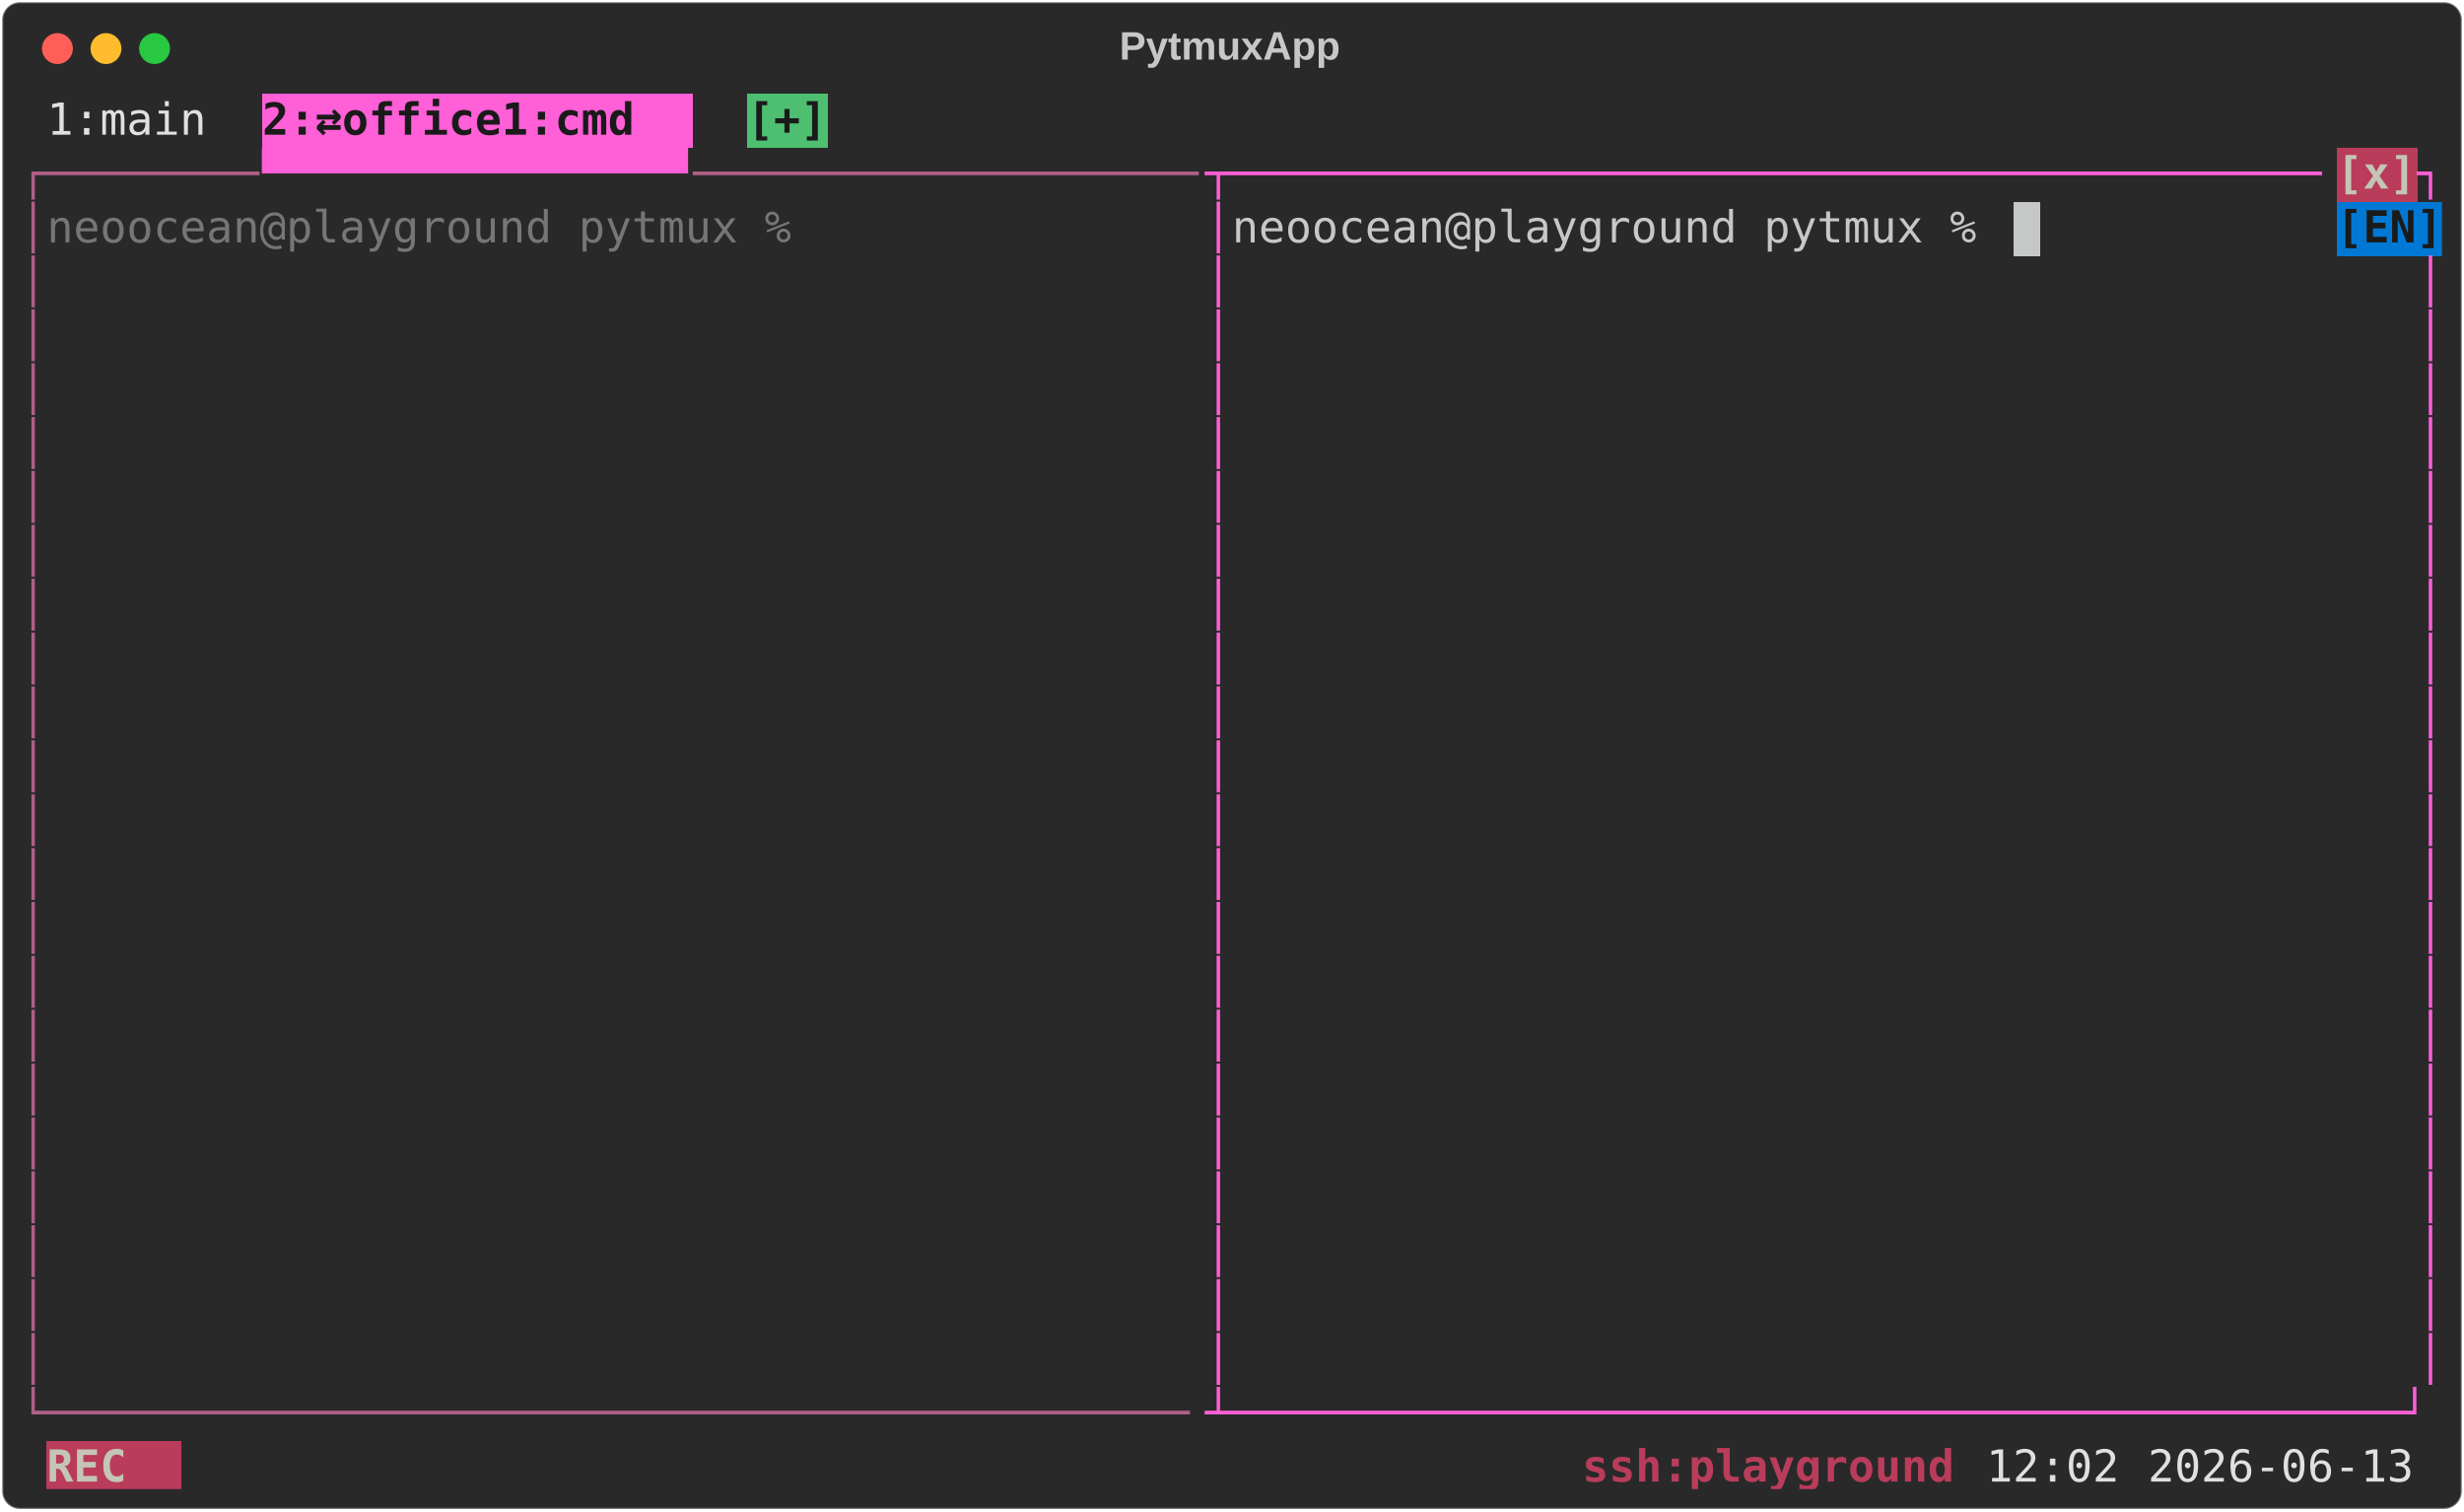
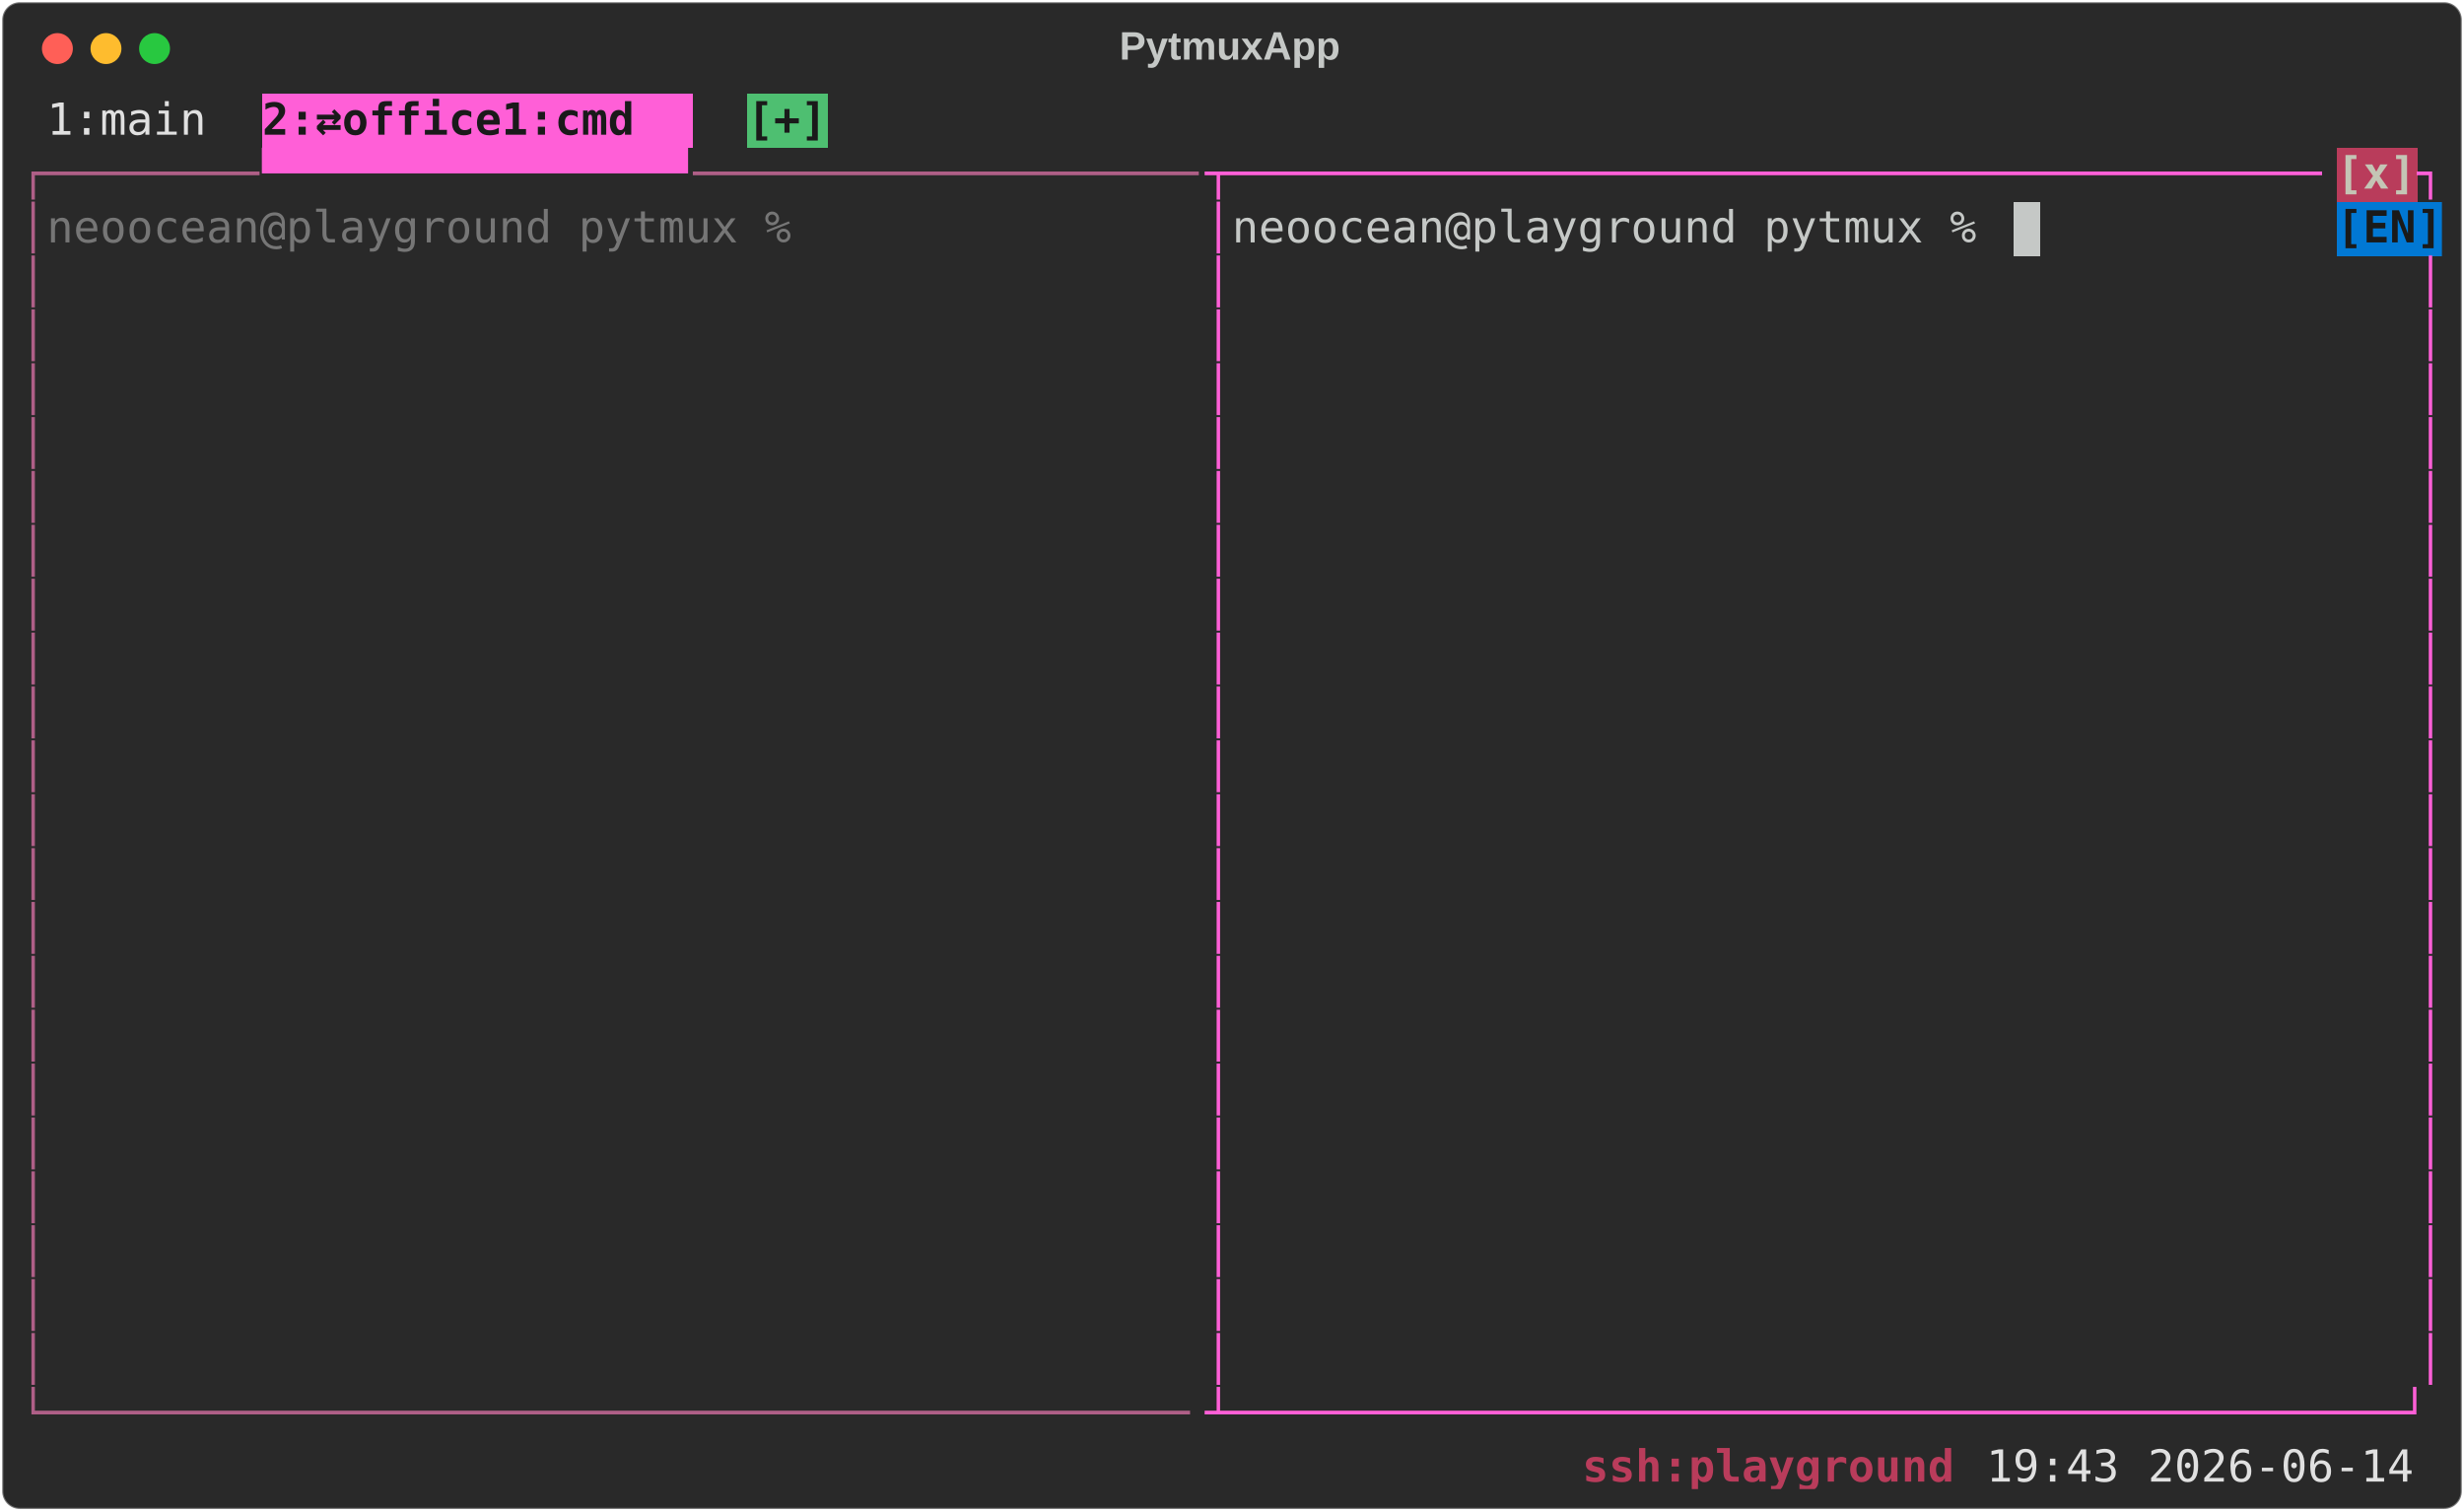
<svg xmlns="http://www.w3.org/2000/svg" class="rich-terminal" viewBox="0 0 1116 684.4">
  <style>

    @font-face {
        font-family: "Fira Code";
        src: local("FiraCode-Regular"),
                url("https://cdnjs.cloudflare.com/ajax/libs/firacode/6.2.0/woff2/FiraCode-Regular.woff2") format("woff2"),
                url("https://cdnjs.cloudflare.com/ajax/libs/firacode/6.2.0/woff/FiraCode-Regular.woff") format("woff");
        font-style: normal;
        font-weight: 400;
    }
    @font-face {
        font-family: "Fira Code";
        src: local("FiraCode-Bold"),
                url("https://cdnjs.cloudflare.com/ajax/libs/firacode/6.2.0/woff2/FiraCode-Bold.woff2") format("woff2"),
                url("https://cdnjs.cloudflare.com/ajax/libs/firacode/6.2.0/woff/FiraCode-Bold.woff") format("woff");
        font-style: bold;
        font-weight: 700;
    }

-     .terminal-3119474053-matrix {
+     .terminal-3470073164-matrix {
        font-family: Fira Code, monospace;
        font-size: 20px;
        line-height: 24.4px;
        font-variant-east-asian: full-width;
    }

-     .terminal-3119474053-title {
+     .terminal-3470073164-title {
        font-size: 18px;
        font-weight: bold;
        font-family: arial;
    }

-     .terminal-3119474053-r1 { fill: #e0e0e0 }
- .terminal-3119474053-r2 { fill: #1a1a1a;font-weight: bold }
- .terminal-3119474053-r3 { fill: #c5c8c6 }
- .terminal-3119474053-r4 { fill: #af5f87 }
- .terminal-3119474053-r5 { fill: #ff5fd7 }
- .terminal-3119474053-r6 { fill: #ff5fd7;font-weight: bold }
- .terminal-3119474053-r7 { fill: #c4c5b5;font-weight: bold }
- .terminal-3119474053-r8 { fill: #767676 }
- .terminal-3119474053-r9 { fill: #292929 }
- .terminal-3119474053-r10 { fill: #b93c5b;font-weight: bold }
+     .terminal-3470073164-r1 { fill: #e0e0e0 }
+ .terminal-3470073164-r2 { fill: #1a1a1a;font-weight: bold }
+ .terminal-3470073164-r3 { fill: #c5c8c6 }
+ .terminal-3470073164-r4 { fill: #af5f87 }
+ .terminal-3470073164-r5 { fill: #ff5fd7 }
+ .terminal-3470073164-r6 { fill: #ff5fd7;font-weight: bold }
+ .terminal-3470073164-r7 { fill: #c4c5b5;font-weight: bold }
+ .terminal-3470073164-r8 { fill: #767676 }
+ .terminal-3470073164-r9 { fill: #292929 }
+ .terminal-3470073164-r10 { fill: #b93c5b;font-weight: bold }
    </style>
  <defs>
-     <clipPath id="terminal-3119474053-clip-terminal">
+     <clipPath id="terminal-3470073164-clip-terminal">
      <rect x="0" y="0" width="1097.0" height="633.4" />
    </clipPath>
-     <clipPath id="terminal-3119474053-line-0">
+     <clipPath id="terminal-3470073164-line-0">
      <rect x="0" y="1.5" width="1098" height="24.65" />
    </clipPath>
-     <clipPath id="terminal-3119474053-line-1">
+     <clipPath id="terminal-3470073164-line-1">
      <rect x="0" y="25.9" width="1098" height="24.65" />
    </clipPath>
-     <clipPath id="terminal-3119474053-line-2">
+     <clipPath id="terminal-3470073164-line-2">
      <rect x="0" y="50.3" width="1098" height="24.65" />
    </clipPath>
-     <clipPath id="terminal-3119474053-line-3">
+     <clipPath id="terminal-3470073164-line-3">
      <rect x="0" y="74.7" width="1098" height="24.65" />
    </clipPath>
-     <clipPath id="terminal-3119474053-line-4">
+     <clipPath id="terminal-3470073164-line-4">
      <rect x="0" y="99.1" width="1098" height="24.65" />
    </clipPath>
-     <clipPath id="terminal-3119474053-line-5">
+     <clipPath id="terminal-3470073164-line-5">
      <rect x="0" y="123.5" width="1098" height="24.65" />
    </clipPath>
-     <clipPath id="terminal-3119474053-line-6">
+     <clipPath id="terminal-3470073164-line-6">
      <rect x="0" y="147.9" width="1098" height="24.65" />
    </clipPath>
-     <clipPath id="terminal-3119474053-line-7">
+     <clipPath id="terminal-3470073164-line-7">
      <rect x="0" y="172.3" width="1098" height="24.65" />
    </clipPath>
-     <clipPath id="terminal-3119474053-line-8">
+     <clipPath id="terminal-3470073164-line-8">
      <rect x="0" y="196.7" width="1098" height="24.65" />
    </clipPath>
-     <clipPath id="terminal-3119474053-line-9">
+     <clipPath id="terminal-3470073164-line-9">
      <rect x="0" y="221.1" width="1098" height="24.65" />
    </clipPath>
-     <clipPath id="terminal-3119474053-line-10">
+     <clipPath id="terminal-3470073164-line-10">
      <rect x="0" y="245.5" width="1098" height="24.65" />
    </clipPath>
-     <clipPath id="terminal-3119474053-line-11">
+     <clipPath id="terminal-3470073164-line-11">
      <rect x="0" y="269.9" width="1098" height="24.65" />
    </clipPath>
-     <clipPath id="terminal-3119474053-line-12">
+     <clipPath id="terminal-3470073164-line-12">
      <rect x="0" y="294.3" width="1098" height="24.65" />
    </clipPath>
-     <clipPath id="terminal-3119474053-line-13">
+     <clipPath id="terminal-3470073164-line-13">
      <rect x="0" y="318.7" width="1098" height="24.65" />
    </clipPath>
-     <clipPath id="terminal-3119474053-line-14">
+     <clipPath id="terminal-3470073164-line-14">
      <rect x="0" y="343.1" width="1098" height="24.65" />
    </clipPath>
-     <clipPath id="terminal-3119474053-line-15">
+     <clipPath id="terminal-3470073164-line-15">
      <rect x="0" y="367.5" width="1098" height="24.65" />
    </clipPath>
-     <clipPath id="terminal-3119474053-line-16">
+     <clipPath id="terminal-3470073164-line-16">
      <rect x="0" y="391.9" width="1098" height="24.65" />
    </clipPath>
-     <clipPath id="terminal-3119474053-line-17">
+     <clipPath id="terminal-3470073164-line-17">
      <rect x="0" y="416.3" width="1098" height="24.65" />
    </clipPath>
-     <clipPath id="terminal-3119474053-line-18">
+     <clipPath id="terminal-3470073164-line-18">
      <rect x="0" y="440.7" width="1098" height="24.65" />
    </clipPath>
-     <clipPath id="terminal-3119474053-line-19">
+     <clipPath id="terminal-3470073164-line-19">
      <rect x="0" y="465.1" width="1098" height="24.65" />
    </clipPath>
-     <clipPath id="terminal-3119474053-line-20">
+     <clipPath id="terminal-3470073164-line-20">
      <rect x="0" y="489.5" width="1098" height="24.65" />
    </clipPath>
-     <clipPath id="terminal-3119474053-line-21">
+     <clipPath id="terminal-3470073164-line-21">
      <rect x="0" y="513.9" width="1098" height="24.65" />
    </clipPath>
-     <clipPath id="terminal-3119474053-line-22">
+     <clipPath id="terminal-3470073164-line-22">
      <rect x="0" y="538.3" width="1098" height="24.65" />
    </clipPath>
-     <clipPath id="terminal-3119474053-line-23">
+     <clipPath id="terminal-3470073164-line-23">
      <rect x="0" y="562.7" width="1098" height="24.65" />
    </clipPath>
-     <clipPath id="terminal-3119474053-line-24">
+     <clipPath id="terminal-3470073164-line-24">
      <rect x="0" y="587.1" width="1098" height="24.65" />
    </clipPath>
  </defs>
  <rect fill="#292929" stroke="rgba(255,255,255,0.35)" stroke-width="1" x="1" y="1" width="1114" height="682.4" rx="8" />
-   <text class="terminal-3119474053-title" fill="#c5c8c6" text-anchor="middle" x="557" y="27">PytmuxApp</text>
+   <text class="terminal-3470073164-title" fill="#c5c8c6" text-anchor="middle" x="557" y="27">PytmuxApp</text>
  <g transform="translate(26,22)">
    <circle cx="0" cy="0" r="7" fill="#ff5f57" />
    <circle cx="22" cy="0" r="7" fill="#febc2e" />
    <circle cx="44" cy="0" r="7" fill="#28c840" />
  </g>
-   <g transform="translate(9, 41)" clip-path="url(#terminal-3119474053-clip-terminal)">
+   <g transform="translate(9, 41)" clip-path="url(#terminal-3470073164-clip-terminal)">
    <rect fill="#ff5fd7" x="109.8" y="1.5" width="195.2" height="24.65" shape-rendering="crispEdges" />
    <rect fill="#4ebf71" x="329.4" y="1.5" width="36.6" height="24.65" shape-rendering="crispEdges" />
    <rect fill="#b93c5b" x="1049.2" y="25.9" width="36.6" height="24.65" shape-rendering="crispEdges" />
    <rect fill="#c5c8c6" x="902.8" y="50.3" width="12.2" height="24.65" shape-rendering="crispEdges" />
    <rect fill="#0178d4" x="1049.2" y="50.3" width="48.8" height="24.65" shape-rendering="crispEdges" />
-     <rect fill="#b93c5b" x="12.2" y="611.5" width="61" height="24.65" shape-rendering="crispEdges" />
-     <g class="terminal-3119474053-matrix">
-       <text class="terminal-3119474053-r1" x="12.2" y="20" textLength="97.6" clip-path="url(#terminal-3119474053-line-0)"> 1:main </text>
-       <text class="terminal-3119474053-r2" x="109.8" y="20" textLength="195.2" clip-path="url(#terminal-3119474053-line-0)"> 2:⇄office1:cmd </text>
-       <text class="terminal-3119474053-r2" x="329.4" y="20" textLength="36.6" clip-path="url(#terminal-3119474053-line-0)">[+]</text>
-       <text class="terminal-3119474053-r3" x="1098" y="20" textLength="12.2" clip-path="url(#terminal-3119474053-line-0)">
- </text>
-       <text class="terminal-3119474053-r4" x="0" y="44.4" textLength="109.8" clip-path="url(#terminal-3119474053-line-1)">┌────────</text>
-       <text class="terminal-3119474053-r5" x="109.8" y="44.4" textLength="195.2" clip-path="url(#terminal-3119474053-line-1)">▀▀▀▀▀▀▀▀▀▀▀▀▀▀▀▀</text>
-       <text class="terminal-3119474053-r4" x="305" y="44.4" textLength="231.8" clip-path="url(#terminal-3119474053-line-1)">───────────────────</text>
-       <text class="terminal-3119474053-r6" x="536.8" y="44.4" textLength="512.4" clip-path="url(#terminal-3119474053-line-1)">┬─────────────────────────────────────────</text>
-       <text class="terminal-3119474053-r7" x="1049.2" y="44.4" textLength="36.6" clip-path="url(#terminal-3119474053-line-1)">[x]</text>
-       <text class="terminal-3119474053-r6" x="1085.8" y="44.4" textLength="12.2" clip-path="url(#terminal-3119474053-line-1)">┐</text>
-       <text class="terminal-3119474053-r3" x="1098" y="44.4" textLength="12.2" clip-path="url(#terminal-3119474053-line-1)">
- </text>
-       <text class="terminal-3119474053-r4" x="0" y="68.8" textLength="12.2" clip-path="url(#terminal-3119474053-line-2)">│</text>
-       <text class="terminal-3119474053-r8" x="12.2" y="68.8" textLength="524.6" clip-path="url(#terminal-3119474053-line-2)">neoocean@playground pytmux %               </text>
-       <text class="terminal-3119474053-r6" x="536.8" y="68.8" textLength="12.2" clip-path="url(#terminal-3119474053-line-2)">│</text>
-       <text class="terminal-3119474053-r3" x="549" y="68.8" textLength="353.8" clip-path="url(#terminal-3119474053-line-2)">neoocean@playground pytmux % </text>
-       <text class="terminal-3119474053-r2" x="1049.2" y="68.8" textLength="48.8" clip-path="url(#terminal-3119474053-line-2)">[EN]</text>
-       <text class="terminal-3119474053-r3" x="1098" y="68.8" textLength="12.2" clip-path="url(#terminal-3119474053-line-2)">
- </text>
-       <text class="terminal-3119474053-r4" x="0" y="93.2" textLength="12.2" clip-path="url(#terminal-3119474053-line-3)">│</text>
-       <text class="terminal-3119474053-r6" x="536.8" y="93.2" textLength="12.2" clip-path="url(#terminal-3119474053-line-3)">│</text>
-       <text class="terminal-3119474053-r6" x="1085.8" y="93.2" textLength="12.2" clip-path="url(#terminal-3119474053-line-3)">│</text>
-       <text class="terminal-3119474053-r3" x="1098" y="93.2" textLength="12.2" clip-path="url(#terminal-3119474053-line-3)">
- </text>
-       <text class="terminal-3119474053-r4" x="0" y="117.6" textLength="12.2" clip-path="url(#terminal-3119474053-line-4)">│</text>
-       <text class="terminal-3119474053-r6" x="536.8" y="117.6" textLength="12.2" clip-path="url(#terminal-3119474053-line-4)">│</text>
-       <text class="terminal-3119474053-r6" x="1085.8" y="117.6" textLength="12.2" clip-path="url(#terminal-3119474053-line-4)">│</text>
-       <text class="terminal-3119474053-r3" x="1098" y="117.6" textLength="12.2" clip-path="url(#terminal-3119474053-line-4)">
- </text>
-       <text class="terminal-3119474053-r4" x="0" y="142" textLength="12.2" clip-path="url(#terminal-3119474053-line-5)">│</text>
-       <text class="terminal-3119474053-r6" x="536.8" y="142" textLength="12.2" clip-path="url(#terminal-3119474053-line-5)">│</text>
-       <text class="terminal-3119474053-r6" x="1085.8" y="142" textLength="12.2" clip-path="url(#terminal-3119474053-line-5)">│</text>
-       <text class="terminal-3119474053-r3" x="1098" y="142" textLength="12.2" clip-path="url(#terminal-3119474053-line-5)">
- </text>
-       <text class="terminal-3119474053-r4" x="0" y="166.4" textLength="12.2" clip-path="url(#terminal-3119474053-line-6)">│</text>
-       <text class="terminal-3119474053-r6" x="536.8" y="166.4" textLength="12.2" clip-path="url(#terminal-3119474053-line-6)">│</text>
-       <text class="terminal-3119474053-r6" x="1085.8" y="166.4" textLength="12.2" clip-path="url(#terminal-3119474053-line-6)">│</text>
-       <text class="terminal-3119474053-r3" x="1098" y="166.4" textLength="12.2" clip-path="url(#terminal-3119474053-line-6)">
- </text>
-       <text class="terminal-3119474053-r4" x="0" y="190.8" textLength="12.2" clip-path="url(#terminal-3119474053-line-7)">│</text>
-       <text class="terminal-3119474053-r6" x="536.8" y="190.8" textLength="12.2" clip-path="url(#terminal-3119474053-line-7)">│</text>
-       <text class="terminal-3119474053-r6" x="1085.8" y="190.8" textLength="12.2" clip-path="url(#terminal-3119474053-line-7)">│</text>
-       <text class="terminal-3119474053-r3" x="1098" y="190.8" textLength="12.2" clip-path="url(#terminal-3119474053-line-7)">
- </text>
-       <text class="terminal-3119474053-r4" x="0" y="215.2" textLength="12.2" clip-path="url(#terminal-3119474053-line-8)">│</text>
-       <text class="terminal-3119474053-r6" x="536.8" y="215.2" textLength="12.2" clip-path="url(#terminal-3119474053-line-8)">│</text>
-       <text class="terminal-3119474053-r6" x="1085.8" y="215.2" textLength="12.2" clip-path="url(#terminal-3119474053-line-8)">│</text>
-       <text class="terminal-3119474053-r3" x="1098" y="215.2" textLength="12.2" clip-path="url(#terminal-3119474053-line-8)">
- </text>
-       <text class="terminal-3119474053-r4" x="0" y="239.6" textLength="12.2" clip-path="url(#terminal-3119474053-line-9)">│</text>
-       <text class="terminal-3119474053-r6" x="536.8" y="239.6" textLength="12.2" clip-path="url(#terminal-3119474053-line-9)">│</text>
-       <text class="terminal-3119474053-r6" x="1085.8" y="239.6" textLength="12.2" clip-path="url(#terminal-3119474053-line-9)">│</text>
-       <text class="terminal-3119474053-r3" x="1098" y="239.6" textLength="12.2" clip-path="url(#terminal-3119474053-line-9)">
- </text>
-       <text class="terminal-3119474053-r4" x="0" y="264" textLength="12.2" clip-path="url(#terminal-3119474053-line-10)">│</text>
-       <text class="terminal-3119474053-r6" x="536.8" y="264" textLength="12.2" clip-path="url(#terminal-3119474053-line-10)">│</text>
-       <text class="terminal-3119474053-r6" x="1085.8" y="264" textLength="12.2" clip-path="url(#terminal-3119474053-line-10)">│</text>
-       <text class="terminal-3119474053-r3" x="1098" y="264" textLength="12.2" clip-path="url(#terminal-3119474053-line-10)">
- </text>
-       <text class="terminal-3119474053-r4" x="0" y="288.4" textLength="12.2" clip-path="url(#terminal-3119474053-line-11)">│</text>
-       <text class="terminal-3119474053-r6" x="536.8" y="288.4" textLength="12.2" clip-path="url(#terminal-3119474053-line-11)">│</text>
-       <text class="terminal-3119474053-r6" x="1085.8" y="288.4" textLength="12.2" clip-path="url(#terminal-3119474053-line-11)">│</text>
-       <text class="terminal-3119474053-r3" x="1098" y="288.4" textLength="12.2" clip-path="url(#terminal-3119474053-line-11)">
- </text>
-       <text class="terminal-3119474053-r4" x="0" y="312.8" textLength="12.2" clip-path="url(#terminal-3119474053-line-12)">│</text>
-       <text class="terminal-3119474053-r6" x="536.8" y="312.8" textLength="12.2" clip-path="url(#terminal-3119474053-line-12)">│</text>
-       <text class="terminal-3119474053-r6" x="1085.8" y="312.8" textLength="12.2" clip-path="url(#terminal-3119474053-line-12)">│</text>
-       <text class="terminal-3119474053-r3" x="1098" y="312.8" textLength="12.2" clip-path="url(#terminal-3119474053-line-12)">
- </text>
-       <text class="terminal-3119474053-r4" x="0" y="337.2" textLength="12.2" clip-path="url(#terminal-3119474053-line-13)">│</text>
-       <text class="terminal-3119474053-r6" x="536.8" y="337.2" textLength="12.2" clip-path="url(#terminal-3119474053-line-13)">│</text>
-       <text class="terminal-3119474053-r6" x="1085.8" y="337.2" textLength="12.2" clip-path="url(#terminal-3119474053-line-13)">│</text>
-       <text class="terminal-3119474053-r3" x="1098" y="337.2" textLength="12.2" clip-path="url(#terminal-3119474053-line-13)">
- </text>
-       <text class="terminal-3119474053-r4" x="0" y="361.6" textLength="12.2" clip-path="url(#terminal-3119474053-line-14)">│</text>
-       <text class="terminal-3119474053-r6" x="536.8" y="361.6" textLength="12.2" clip-path="url(#terminal-3119474053-line-14)">│</text>
-       <text class="terminal-3119474053-r6" x="1085.8" y="361.6" textLength="12.2" clip-path="url(#terminal-3119474053-line-14)">│</text>
-       <text class="terminal-3119474053-r3" x="1098" y="361.6" textLength="12.2" clip-path="url(#terminal-3119474053-line-14)">
- </text>
-       <text class="terminal-3119474053-r4" x="0" y="386" textLength="12.2" clip-path="url(#terminal-3119474053-line-15)">│</text>
-       <text class="terminal-3119474053-r6" x="536.8" y="386" textLength="12.2" clip-path="url(#terminal-3119474053-line-15)">│</text>
-       <text class="terminal-3119474053-r6" x="1085.8" y="386" textLength="12.2" clip-path="url(#terminal-3119474053-line-15)">│</text>
-       <text class="terminal-3119474053-r3" x="1098" y="386" textLength="12.2" clip-path="url(#terminal-3119474053-line-15)">
- </text>
-       <text class="terminal-3119474053-r4" x="0" y="410.4" textLength="12.2" clip-path="url(#terminal-3119474053-line-16)">│</text>
-       <text class="terminal-3119474053-r6" x="536.8" y="410.4" textLength="12.2" clip-path="url(#terminal-3119474053-line-16)">│</text>
-       <text class="terminal-3119474053-r6" x="1085.8" y="410.4" textLength="12.2" clip-path="url(#terminal-3119474053-line-16)">│</text>
-       <text class="terminal-3119474053-r3" x="1098" y="410.4" textLength="12.2" clip-path="url(#terminal-3119474053-line-16)">
- </text>
-       <text class="terminal-3119474053-r4" x="0" y="434.8" textLength="12.2" clip-path="url(#terminal-3119474053-line-17)">│</text>
-       <text class="terminal-3119474053-r6" x="536.8" y="434.8" textLength="12.2" clip-path="url(#terminal-3119474053-line-17)">│</text>
-       <text class="terminal-3119474053-r6" x="1085.8" y="434.8" textLength="12.2" clip-path="url(#terminal-3119474053-line-17)">│</text>
-       <text class="terminal-3119474053-r3" x="1098" y="434.8" textLength="12.2" clip-path="url(#terminal-3119474053-line-17)">
- </text>
-       <text class="terminal-3119474053-r4" x="0" y="459.2" textLength="12.2" clip-path="url(#terminal-3119474053-line-18)">│</text>
-       <text class="terminal-3119474053-r6" x="536.8" y="459.2" textLength="12.2" clip-path="url(#terminal-3119474053-line-18)">│</text>
-       <text class="terminal-3119474053-r6" x="1085.8" y="459.2" textLength="12.2" clip-path="url(#terminal-3119474053-line-18)">│</text>
-       <text class="terminal-3119474053-r3" x="1098" y="459.2" textLength="12.2" clip-path="url(#terminal-3119474053-line-18)">
- </text>
-       <text class="terminal-3119474053-r4" x="0" y="483.6" textLength="12.2" clip-path="url(#terminal-3119474053-line-19)">│</text>
-       <text class="terminal-3119474053-r6" x="536.8" y="483.6" textLength="12.2" clip-path="url(#terminal-3119474053-line-19)">│</text>
-       <text class="terminal-3119474053-r6" x="1085.8" y="483.6" textLength="12.2" clip-path="url(#terminal-3119474053-line-19)">│</text>
-       <text class="terminal-3119474053-r3" x="1098" y="483.6" textLength="12.2" clip-path="url(#terminal-3119474053-line-19)">
- </text>
-       <text class="terminal-3119474053-r4" x="0" y="508" textLength="12.2" clip-path="url(#terminal-3119474053-line-20)">│</text>
-       <text class="terminal-3119474053-r6" x="536.8" y="508" textLength="12.2" clip-path="url(#terminal-3119474053-line-20)">│</text>
-       <text class="terminal-3119474053-r6" x="1085.8" y="508" textLength="12.2" clip-path="url(#terminal-3119474053-line-20)">│</text>
-       <text class="terminal-3119474053-r3" x="1098" y="508" textLength="12.2" clip-path="url(#terminal-3119474053-line-20)">
- </text>
-       <text class="terminal-3119474053-r4" x="0" y="532.4" textLength="12.2" clip-path="url(#terminal-3119474053-line-21)">│</text>
-       <text class="terminal-3119474053-r6" x="536.8" y="532.4" textLength="12.2" clip-path="url(#terminal-3119474053-line-21)">│</text>
-       <text class="terminal-3119474053-r6" x="1085.8" y="532.4" textLength="12.2" clip-path="url(#terminal-3119474053-line-21)">│</text>
-       <text class="terminal-3119474053-r3" x="1098" y="532.4" textLength="12.2" clip-path="url(#terminal-3119474053-line-21)">
- </text>
-       <text class="terminal-3119474053-r4" x="0" y="556.8" textLength="12.2" clip-path="url(#terminal-3119474053-line-22)">│</text>
-       <text class="terminal-3119474053-r6" x="536.8" y="556.8" textLength="12.2" clip-path="url(#terminal-3119474053-line-22)">│</text>
-       <text class="terminal-3119474053-r6" x="1085.8" y="556.8" textLength="12.2" clip-path="url(#terminal-3119474053-line-22)">│</text>
-       <text class="terminal-3119474053-r3" x="1098" y="556.8" textLength="12.2" clip-path="url(#terminal-3119474053-line-22)">
- </text>
-       <text class="terminal-3119474053-r4" x="0" y="581.2" textLength="12.2" clip-path="url(#terminal-3119474053-line-23)">│</text>
-       <text class="terminal-3119474053-r6" x="536.8" y="581.2" textLength="12.2" clip-path="url(#terminal-3119474053-line-23)">│</text>
-       <text class="terminal-3119474053-r6" x="1085.8" y="581.2" textLength="12.2" clip-path="url(#terminal-3119474053-line-23)">│</text>
-       <text class="terminal-3119474053-r3" x="1098" y="581.2" textLength="12.2" clip-path="url(#terminal-3119474053-line-23)">
- </text>
-       <text class="terminal-3119474053-r4" x="0" y="605.6" textLength="536.8" clip-path="url(#terminal-3119474053-line-24)">└───────────────────────────────────────────</text>
-       <text class="terminal-3119474053-r6" x="536.8" y="605.6" textLength="561.2" clip-path="url(#terminal-3119474053-line-24)">┴────────────────────────────────────────────┘</text>
-       <text class="terminal-3119474053-r3" x="1098" y="605.6" textLength="12.2" clip-path="url(#terminal-3119474053-line-24)">
- </text>
-       <text class="terminal-3119474053-r7" x="12.2" y="630" textLength="61" clip-path="url(#terminal-3119474053-line-25)"> REC </text>
-       <text class="terminal-3119474053-r10" x="707.6" y="630" textLength="170.8" clip-path="url(#terminal-3119474053-line-25)">ssh:playground</text>
-       <text class="terminal-3119474053-r1" x="890.6" y="630" textLength="61" clip-path="url(#terminal-3119474053-line-25)">12:02</text>
-       <text class="terminal-3119474053-r1" x="963.8" y="630" textLength="122" clip-path="url(#terminal-3119474053-line-25)">2026-06-13</text>
+     <g class="terminal-3470073164-matrix">
+       <text class="terminal-3470073164-r1" x="12.2" y="20" textLength="97.6" clip-path="url(#terminal-3470073164-line-0)"> 1:main </text>
+       <text class="terminal-3470073164-r2" x="109.8" y="20" textLength="195.2" clip-path="url(#terminal-3470073164-line-0)"> 2:⇄office1:cmd </text>
+       <text class="terminal-3470073164-r2" x="329.4" y="20" textLength="36.6" clip-path="url(#terminal-3470073164-line-0)">[+]</text>
+       <text class="terminal-3470073164-r3" x="1098" y="20" textLength="12.2" clip-path="url(#terminal-3470073164-line-0)">
+ </text>
+       <text class="terminal-3470073164-r4" x="0" y="44.4" textLength="109.8" clip-path="url(#terminal-3470073164-line-1)">┌────────</text>
+       <text class="terminal-3470073164-r5" x="109.8" y="44.4" textLength="195.2" clip-path="url(#terminal-3470073164-line-1)">▀▀▀▀▀▀▀▀▀▀▀▀▀▀▀▀</text>
+       <text class="terminal-3470073164-r4" x="305" y="44.4" textLength="231.8" clip-path="url(#terminal-3470073164-line-1)">───────────────────</text>
+       <text class="terminal-3470073164-r6" x="536.8" y="44.4" textLength="512.4" clip-path="url(#terminal-3470073164-line-1)">┬─────────────────────────────────────────</text>
+       <text class="terminal-3470073164-r7" x="1049.2" y="44.4" textLength="36.6" clip-path="url(#terminal-3470073164-line-1)">[x]</text>
+       <text class="terminal-3470073164-r6" x="1085.8" y="44.4" textLength="12.2" clip-path="url(#terminal-3470073164-line-1)">┐</text>
+       <text class="terminal-3470073164-r3" x="1098" y="44.4" textLength="12.2" clip-path="url(#terminal-3470073164-line-1)">
+ </text>
+       <text class="terminal-3470073164-r4" x="0" y="68.8" textLength="12.2" clip-path="url(#terminal-3470073164-line-2)">│</text>
+       <text class="terminal-3470073164-r8" x="12.2" y="68.8" textLength="524.6" clip-path="url(#terminal-3470073164-line-2)">neoocean@playground pytmux %               </text>
+       <text class="terminal-3470073164-r6" x="536.8" y="68.8" textLength="12.2" clip-path="url(#terminal-3470073164-line-2)">│</text>
+       <text class="terminal-3470073164-r3" x="549" y="68.8" textLength="353.8" clip-path="url(#terminal-3470073164-line-2)">neoocean@playground pytmux % </text>
+       <text class="terminal-3470073164-r2" x="1049.2" y="68.8" textLength="48.8" clip-path="url(#terminal-3470073164-line-2)">[EN]</text>
+       <text class="terminal-3470073164-r3" x="1098" y="68.8" textLength="12.2" clip-path="url(#terminal-3470073164-line-2)">
+ </text>
+       <text class="terminal-3470073164-r4" x="0" y="93.2" textLength="12.2" clip-path="url(#terminal-3470073164-line-3)">│</text>
+       <text class="terminal-3470073164-r6" x="536.8" y="93.2" textLength="12.2" clip-path="url(#terminal-3470073164-line-3)">│</text>
+       <text class="terminal-3470073164-r6" x="1085.8" y="93.2" textLength="12.2" clip-path="url(#terminal-3470073164-line-3)">│</text>
+       <text class="terminal-3470073164-r3" x="1098" y="93.2" textLength="12.2" clip-path="url(#terminal-3470073164-line-3)">
+ </text>
+       <text class="terminal-3470073164-r4" x="0" y="117.6" textLength="12.2" clip-path="url(#terminal-3470073164-line-4)">│</text>
+       <text class="terminal-3470073164-r6" x="536.8" y="117.6" textLength="12.2" clip-path="url(#terminal-3470073164-line-4)">│</text>
+       <text class="terminal-3470073164-r6" x="1085.8" y="117.6" textLength="12.2" clip-path="url(#terminal-3470073164-line-4)">│</text>
+       <text class="terminal-3470073164-r3" x="1098" y="117.6" textLength="12.2" clip-path="url(#terminal-3470073164-line-4)">
+ </text>
+       <text class="terminal-3470073164-r4" x="0" y="142" textLength="12.2" clip-path="url(#terminal-3470073164-line-5)">│</text>
+       <text class="terminal-3470073164-r6" x="536.8" y="142" textLength="12.2" clip-path="url(#terminal-3470073164-line-5)">│</text>
+       <text class="terminal-3470073164-r6" x="1085.8" y="142" textLength="12.2" clip-path="url(#terminal-3470073164-line-5)">│</text>
+       <text class="terminal-3470073164-r3" x="1098" y="142" textLength="12.2" clip-path="url(#terminal-3470073164-line-5)">
+ </text>
+       <text class="terminal-3470073164-r4" x="0" y="166.4" textLength="12.2" clip-path="url(#terminal-3470073164-line-6)">│</text>
+       <text class="terminal-3470073164-r6" x="536.8" y="166.4" textLength="12.2" clip-path="url(#terminal-3470073164-line-6)">│</text>
+       <text class="terminal-3470073164-r6" x="1085.8" y="166.4" textLength="12.2" clip-path="url(#terminal-3470073164-line-6)">│</text>
+       <text class="terminal-3470073164-r3" x="1098" y="166.4" textLength="12.2" clip-path="url(#terminal-3470073164-line-6)">
+ </text>
+       <text class="terminal-3470073164-r4" x="0" y="190.8" textLength="12.2" clip-path="url(#terminal-3470073164-line-7)">│</text>
+       <text class="terminal-3470073164-r6" x="536.8" y="190.8" textLength="12.2" clip-path="url(#terminal-3470073164-line-7)">│</text>
+       <text class="terminal-3470073164-r6" x="1085.8" y="190.8" textLength="12.2" clip-path="url(#terminal-3470073164-line-7)">│</text>
+       <text class="terminal-3470073164-r3" x="1098" y="190.8" textLength="12.2" clip-path="url(#terminal-3470073164-line-7)">
+ </text>
+       <text class="terminal-3470073164-r4" x="0" y="215.2" textLength="12.2" clip-path="url(#terminal-3470073164-line-8)">│</text>
+       <text class="terminal-3470073164-r6" x="536.8" y="215.2" textLength="12.2" clip-path="url(#terminal-3470073164-line-8)">│</text>
+       <text class="terminal-3470073164-r6" x="1085.8" y="215.2" textLength="12.2" clip-path="url(#terminal-3470073164-line-8)">│</text>
+       <text class="terminal-3470073164-r3" x="1098" y="215.2" textLength="12.2" clip-path="url(#terminal-3470073164-line-8)">
+ </text>
+       <text class="terminal-3470073164-r4" x="0" y="239.6" textLength="12.2" clip-path="url(#terminal-3470073164-line-9)">│</text>
+       <text class="terminal-3470073164-r6" x="536.8" y="239.6" textLength="12.2" clip-path="url(#terminal-3470073164-line-9)">│</text>
+       <text class="terminal-3470073164-r6" x="1085.8" y="239.6" textLength="12.2" clip-path="url(#terminal-3470073164-line-9)">│</text>
+       <text class="terminal-3470073164-r3" x="1098" y="239.6" textLength="12.2" clip-path="url(#terminal-3470073164-line-9)">
+ </text>
+       <text class="terminal-3470073164-r4" x="0" y="264" textLength="12.2" clip-path="url(#terminal-3470073164-line-10)">│</text>
+       <text class="terminal-3470073164-r6" x="536.8" y="264" textLength="12.2" clip-path="url(#terminal-3470073164-line-10)">│</text>
+       <text class="terminal-3470073164-r6" x="1085.8" y="264" textLength="12.2" clip-path="url(#terminal-3470073164-line-10)">│</text>
+       <text class="terminal-3470073164-r3" x="1098" y="264" textLength="12.2" clip-path="url(#terminal-3470073164-line-10)">
+ </text>
+       <text class="terminal-3470073164-r4" x="0" y="288.4" textLength="12.2" clip-path="url(#terminal-3470073164-line-11)">│</text>
+       <text class="terminal-3470073164-r6" x="536.8" y="288.4" textLength="12.2" clip-path="url(#terminal-3470073164-line-11)">│</text>
+       <text class="terminal-3470073164-r6" x="1085.8" y="288.4" textLength="12.2" clip-path="url(#terminal-3470073164-line-11)">│</text>
+       <text class="terminal-3470073164-r3" x="1098" y="288.4" textLength="12.2" clip-path="url(#terminal-3470073164-line-11)">
+ </text>
+       <text class="terminal-3470073164-r4" x="0" y="312.8" textLength="12.2" clip-path="url(#terminal-3470073164-line-12)">│</text>
+       <text class="terminal-3470073164-r6" x="536.8" y="312.8" textLength="12.2" clip-path="url(#terminal-3470073164-line-12)">│</text>
+       <text class="terminal-3470073164-r6" x="1085.8" y="312.8" textLength="12.2" clip-path="url(#terminal-3470073164-line-12)">│</text>
+       <text class="terminal-3470073164-r3" x="1098" y="312.8" textLength="12.2" clip-path="url(#terminal-3470073164-line-12)">
+ </text>
+       <text class="terminal-3470073164-r4" x="0" y="337.2" textLength="12.2" clip-path="url(#terminal-3470073164-line-13)">│</text>
+       <text class="terminal-3470073164-r6" x="536.8" y="337.2" textLength="12.2" clip-path="url(#terminal-3470073164-line-13)">│</text>
+       <text class="terminal-3470073164-r6" x="1085.8" y="337.2" textLength="12.2" clip-path="url(#terminal-3470073164-line-13)">│</text>
+       <text class="terminal-3470073164-r3" x="1098" y="337.2" textLength="12.2" clip-path="url(#terminal-3470073164-line-13)">
+ </text>
+       <text class="terminal-3470073164-r4" x="0" y="361.6" textLength="12.2" clip-path="url(#terminal-3470073164-line-14)">│</text>
+       <text class="terminal-3470073164-r6" x="536.8" y="361.6" textLength="12.2" clip-path="url(#terminal-3470073164-line-14)">│</text>
+       <text class="terminal-3470073164-r6" x="1085.8" y="361.6" textLength="12.2" clip-path="url(#terminal-3470073164-line-14)">│</text>
+       <text class="terminal-3470073164-r3" x="1098" y="361.6" textLength="12.2" clip-path="url(#terminal-3470073164-line-14)">
+ </text>
+       <text class="terminal-3470073164-r4" x="0" y="386" textLength="12.2" clip-path="url(#terminal-3470073164-line-15)">│</text>
+       <text class="terminal-3470073164-r6" x="536.8" y="386" textLength="12.2" clip-path="url(#terminal-3470073164-line-15)">│</text>
+       <text class="terminal-3470073164-r6" x="1085.8" y="386" textLength="12.2" clip-path="url(#terminal-3470073164-line-15)">│</text>
+       <text class="terminal-3470073164-r3" x="1098" y="386" textLength="12.2" clip-path="url(#terminal-3470073164-line-15)">
+ </text>
+       <text class="terminal-3470073164-r4" x="0" y="410.4" textLength="12.2" clip-path="url(#terminal-3470073164-line-16)">│</text>
+       <text class="terminal-3470073164-r6" x="536.8" y="410.4" textLength="12.2" clip-path="url(#terminal-3470073164-line-16)">│</text>
+       <text class="terminal-3470073164-r6" x="1085.8" y="410.4" textLength="12.2" clip-path="url(#terminal-3470073164-line-16)">│</text>
+       <text class="terminal-3470073164-r3" x="1098" y="410.4" textLength="12.2" clip-path="url(#terminal-3470073164-line-16)">
+ </text>
+       <text class="terminal-3470073164-r4" x="0" y="434.8" textLength="12.2" clip-path="url(#terminal-3470073164-line-17)">│</text>
+       <text class="terminal-3470073164-r6" x="536.8" y="434.8" textLength="12.2" clip-path="url(#terminal-3470073164-line-17)">│</text>
+       <text class="terminal-3470073164-r6" x="1085.8" y="434.8" textLength="12.2" clip-path="url(#terminal-3470073164-line-17)">│</text>
+       <text class="terminal-3470073164-r3" x="1098" y="434.8" textLength="12.2" clip-path="url(#terminal-3470073164-line-17)">
+ </text>
+       <text class="terminal-3470073164-r4" x="0" y="459.2" textLength="12.2" clip-path="url(#terminal-3470073164-line-18)">│</text>
+       <text class="terminal-3470073164-r6" x="536.8" y="459.2" textLength="12.2" clip-path="url(#terminal-3470073164-line-18)">│</text>
+       <text class="terminal-3470073164-r6" x="1085.8" y="459.2" textLength="12.2" clip-path="url(#terminal-3470073164-line-18)">│</text>
+       <text class="terminal-3470073164-r3" x="1098" y="459.2" textLength="12.2" clip-path="url(#terminal-3470073164-line-18)">
+ </text>
+       <text class="terminal-3470073164-r4" x="0" y="483.6" textLength="12.2" clip-path="url(#terminal-3470073164-line-19)">│</text>
+       <text class="terminal-3470073164-r6" x="536.8" y="483.6" textLength="12.2" clip-path="url(#terminal-3470073164-line-19)">│</text>
+       <text class="terminal-3470073164-r6" x="1085.8" y="483.6" textLength="12.2" clip-path="url(#terminal-3470073164-line-19)">│</text>
+       <text class="terminal-3470073164-r3" x="1098" y="483.6" textLength="12.2" clip-path="url(#terminal-3470073164-line-19)">
+ </text>
+       <text class="terminal-3470073164-r4" x="0" y="508" textLength="12.2" clip-path="url(#terminal-3470073164-line-20)">│</text>
+       <text class="terminal-3470073164-r6" x="536.8" y="508" textLength="12.2" clip-path="url(#terminal-3470073164-line-20)">│</text>
+       <text class="terminal-3470073164-r6" x="1085.8" y="508" textLength="12.2" clip-path="url(#terminal-3470073164-line-20)">│</text>
+       <text class="terminal-3470073164-r3" x="1098" y="508" textLength="12.2" clip-path="url(#terminal-3470073164-line-20)">
+ </text>
+       <text class="terminal-3470073164-r4" x="0" y="532.4" textLength="12.2" clip-path="url(#terminal-3470073164-line-21)">│</text>
+       <text class="terminal-3470073164-r6" x="536.8" y="532.4" textLength="12.2" clip-path="url(#terminal-3470073164-line-21)">│</text>
+       <text class="terminal-3470073164-r6" x="1085.8" y="532.4" textLength="12.2" clip-path="url(#terminal-3470073164-line-21)">│</text>
+       <text class="terminal-3470073164-r3" x="1098" y="532.4" textLength="12.2" clip-path="url(#terminal-3470073164-line-21)">
+ </text>
+       <text class="terminal-3470073164-r4" x="0" y="556.8" textLength="12.2" clip-path="url(#terminal-3470073164-line-22)">│</text>
+       <text class="terminal-3470073164-r6" x="536.8" y="556.8" textLength="12.2" clip-path="url(#terminal-3470073164-line-22)">│</text>
+       <text class="terminal-3470073164-r6" x="1085.8" y="556.8" textLength="12.2" clip-path="url(#terminal-3470073164-line-22)">│</text>
+       <text class="terminal-3470073164-r3" x="1098" y="556.8" textLength="12.2" clip-path="url(#terminal-3470073164-line-22)">
+ </text>
+       <text class="terminal-3470073164-r4" x="0" y="581.2" textLength="12.2" clip-path="url(#terminal-3470073164-line-23)">│</text>
+       <text class="terminal-3470073164-r6" x="536.8" y="581.2" textLength="12.2" clip-path="url(#terminal-3470073164-line-23)">│</text>
+       <text class="terminal-3470073164-r6" x="1085.8" y="581.2" textLength="12.2" clip-path="url(#terminal-3470073164-line-23)">│</text>
+       <text class="terminal-3470073164-r3" x="1098" y="581.2" textLength="12.2" clip-path="url(#terminal-3470073164-line-23)">
+ </text>
+       <text class="terminal-3470073164-r4" x="0" y="605.6" textLength="536.8" clip-path="url(#terminal-3470073164-line-24)">└───────────────────────────────────────────</text>
+       <text class="terminal-3470073164-r6" x="536.8" y="605.6" textLength="561.2" clip-path="url(#terminal-3470073164-line-24)">┴────────────────────────────────────────────┘</text>
+       <text class="terminal-3470073164-r3" x="1098" y="605.6" textLength="12.2" clip-path="url(#terminal-3470073164-line-24)">
+ </text>
+       <text class="terminal-3470073164-r10" x="707.6" y="630" textLength="170.8" clip-path="url(#terminal-3470073164-line-25)">ssh:playground</text>
+       <text class="terminal-3470073164-r1" x="890.6" y="630" textLength="61" clip-path="url(#terminal-3470073164-line-25)">19:43</text>
+       <text class="terminal-3470073164-r1" x="963.8" y="630" textLength="122" clip-path="url(#terminal-3470073164-line-25)">2026-06-14</text>
    </g>
  </g>
</svg>
